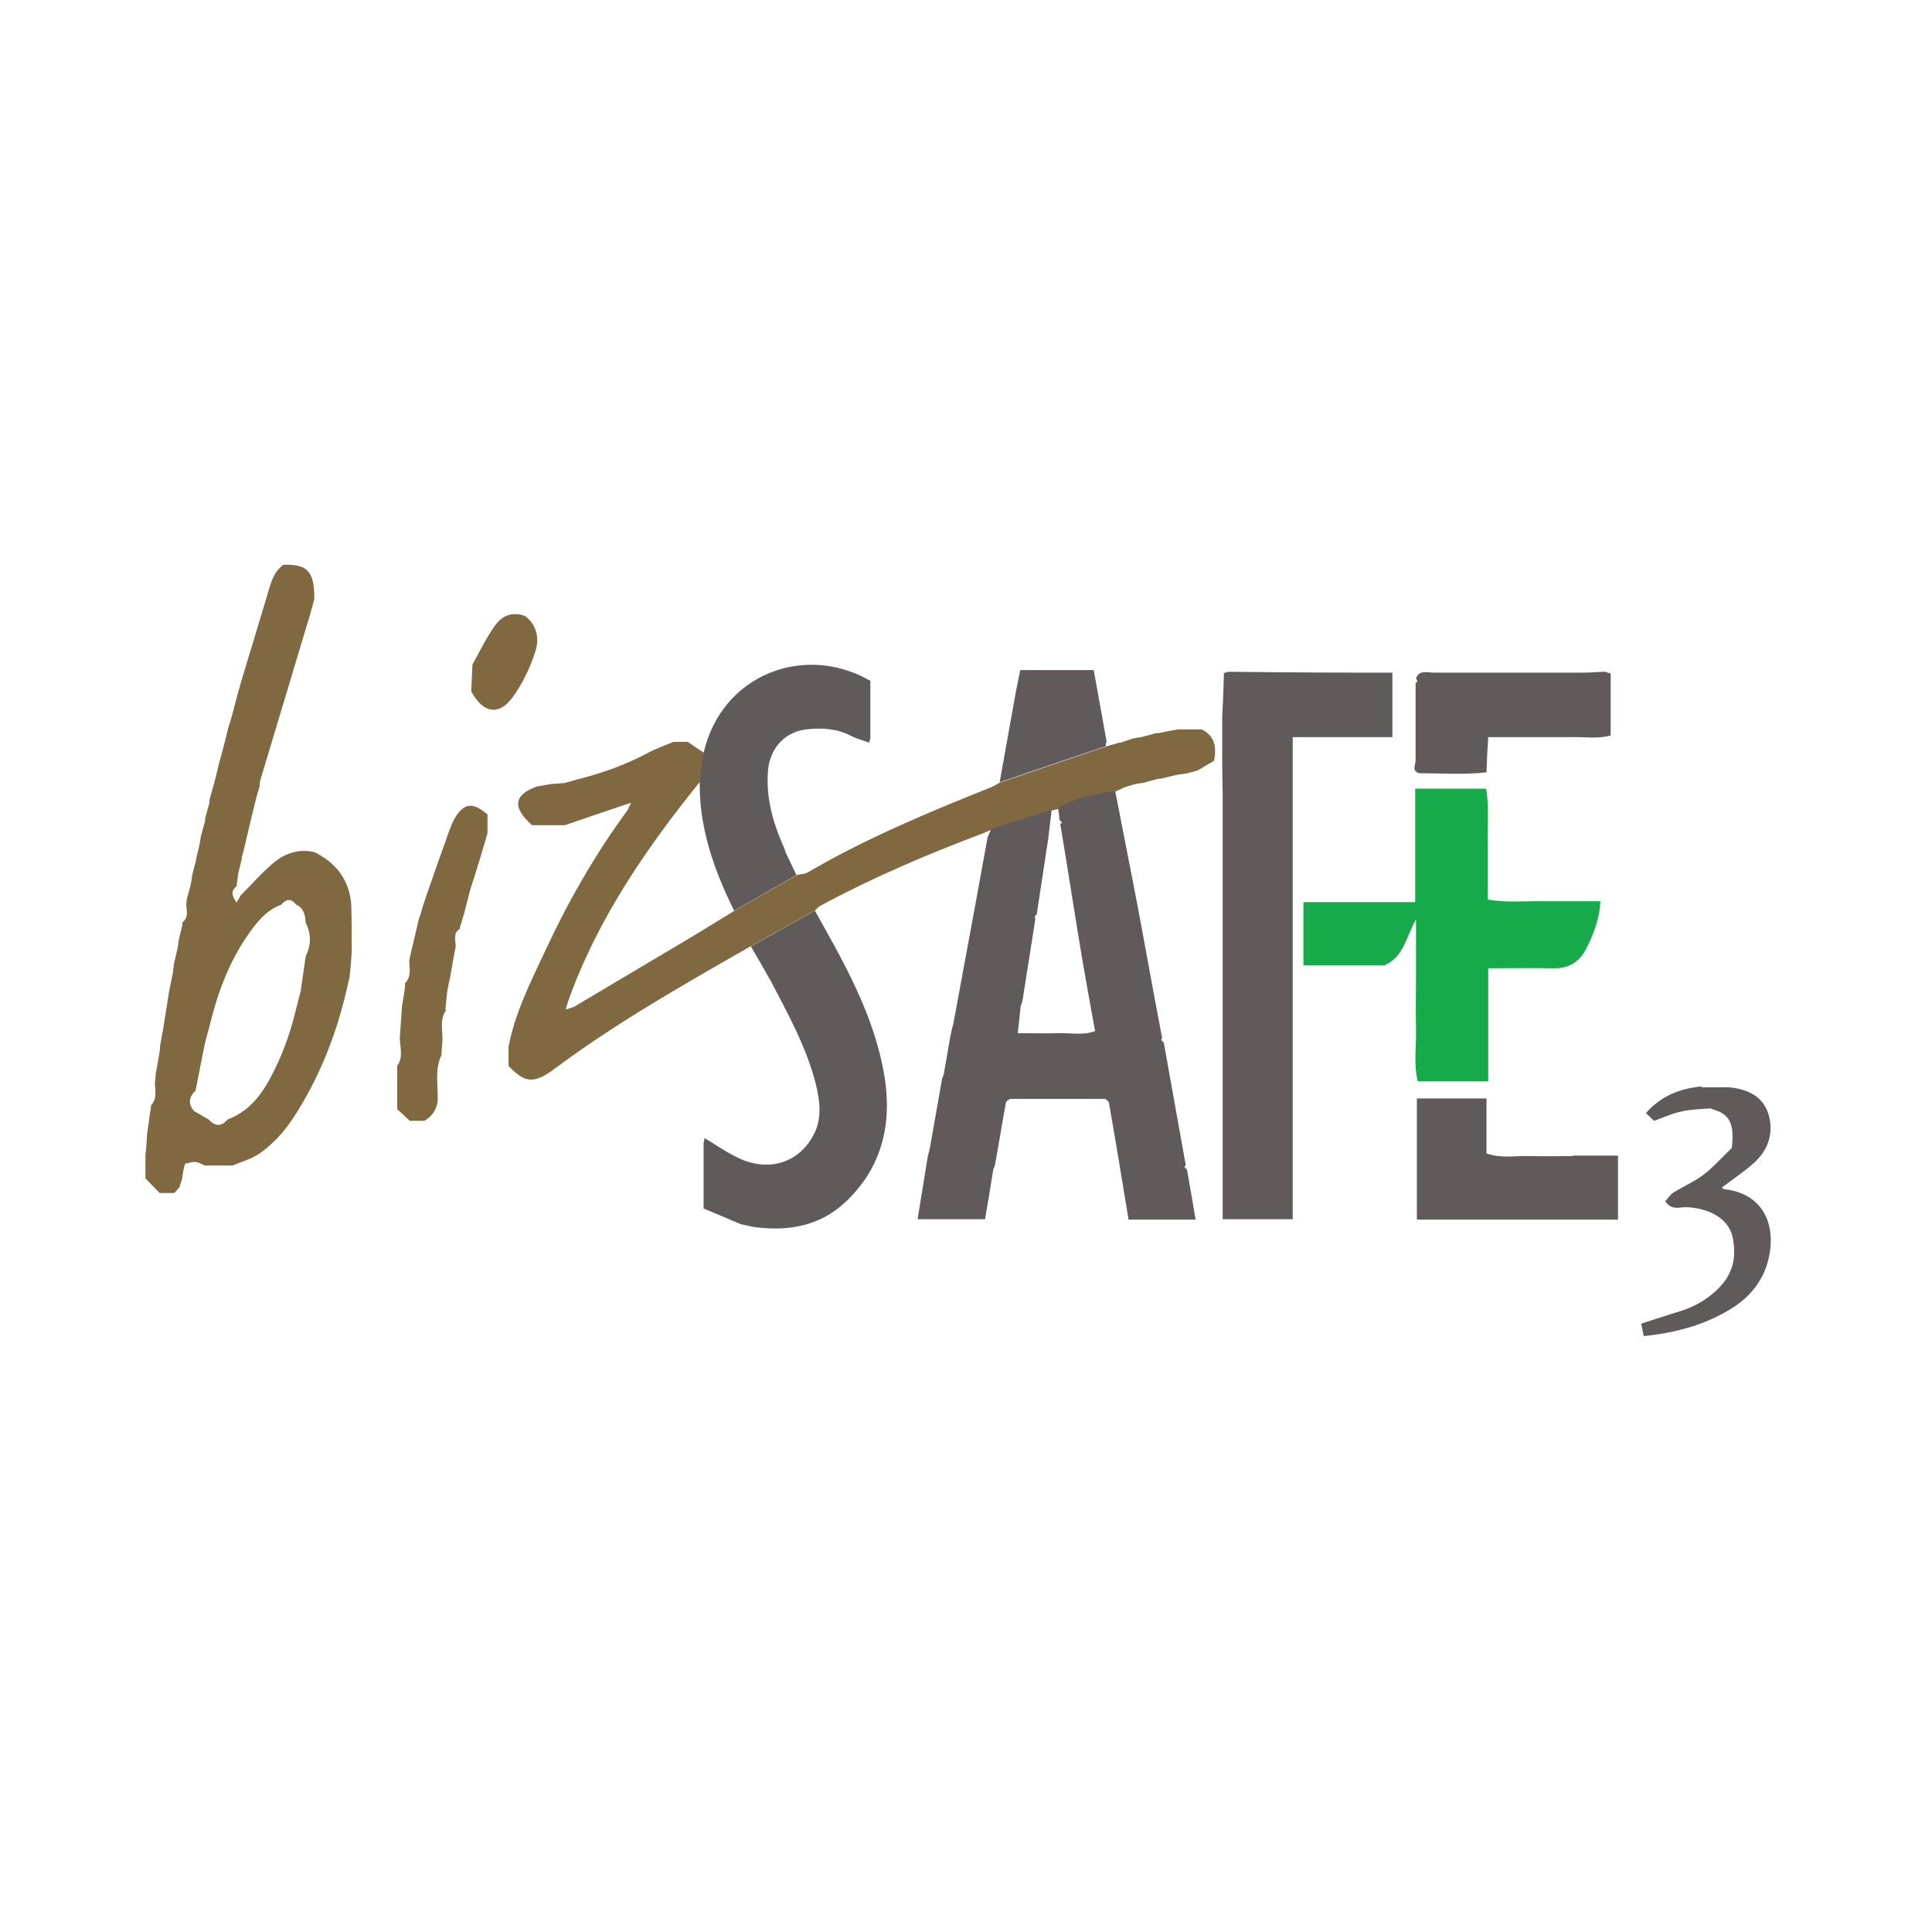
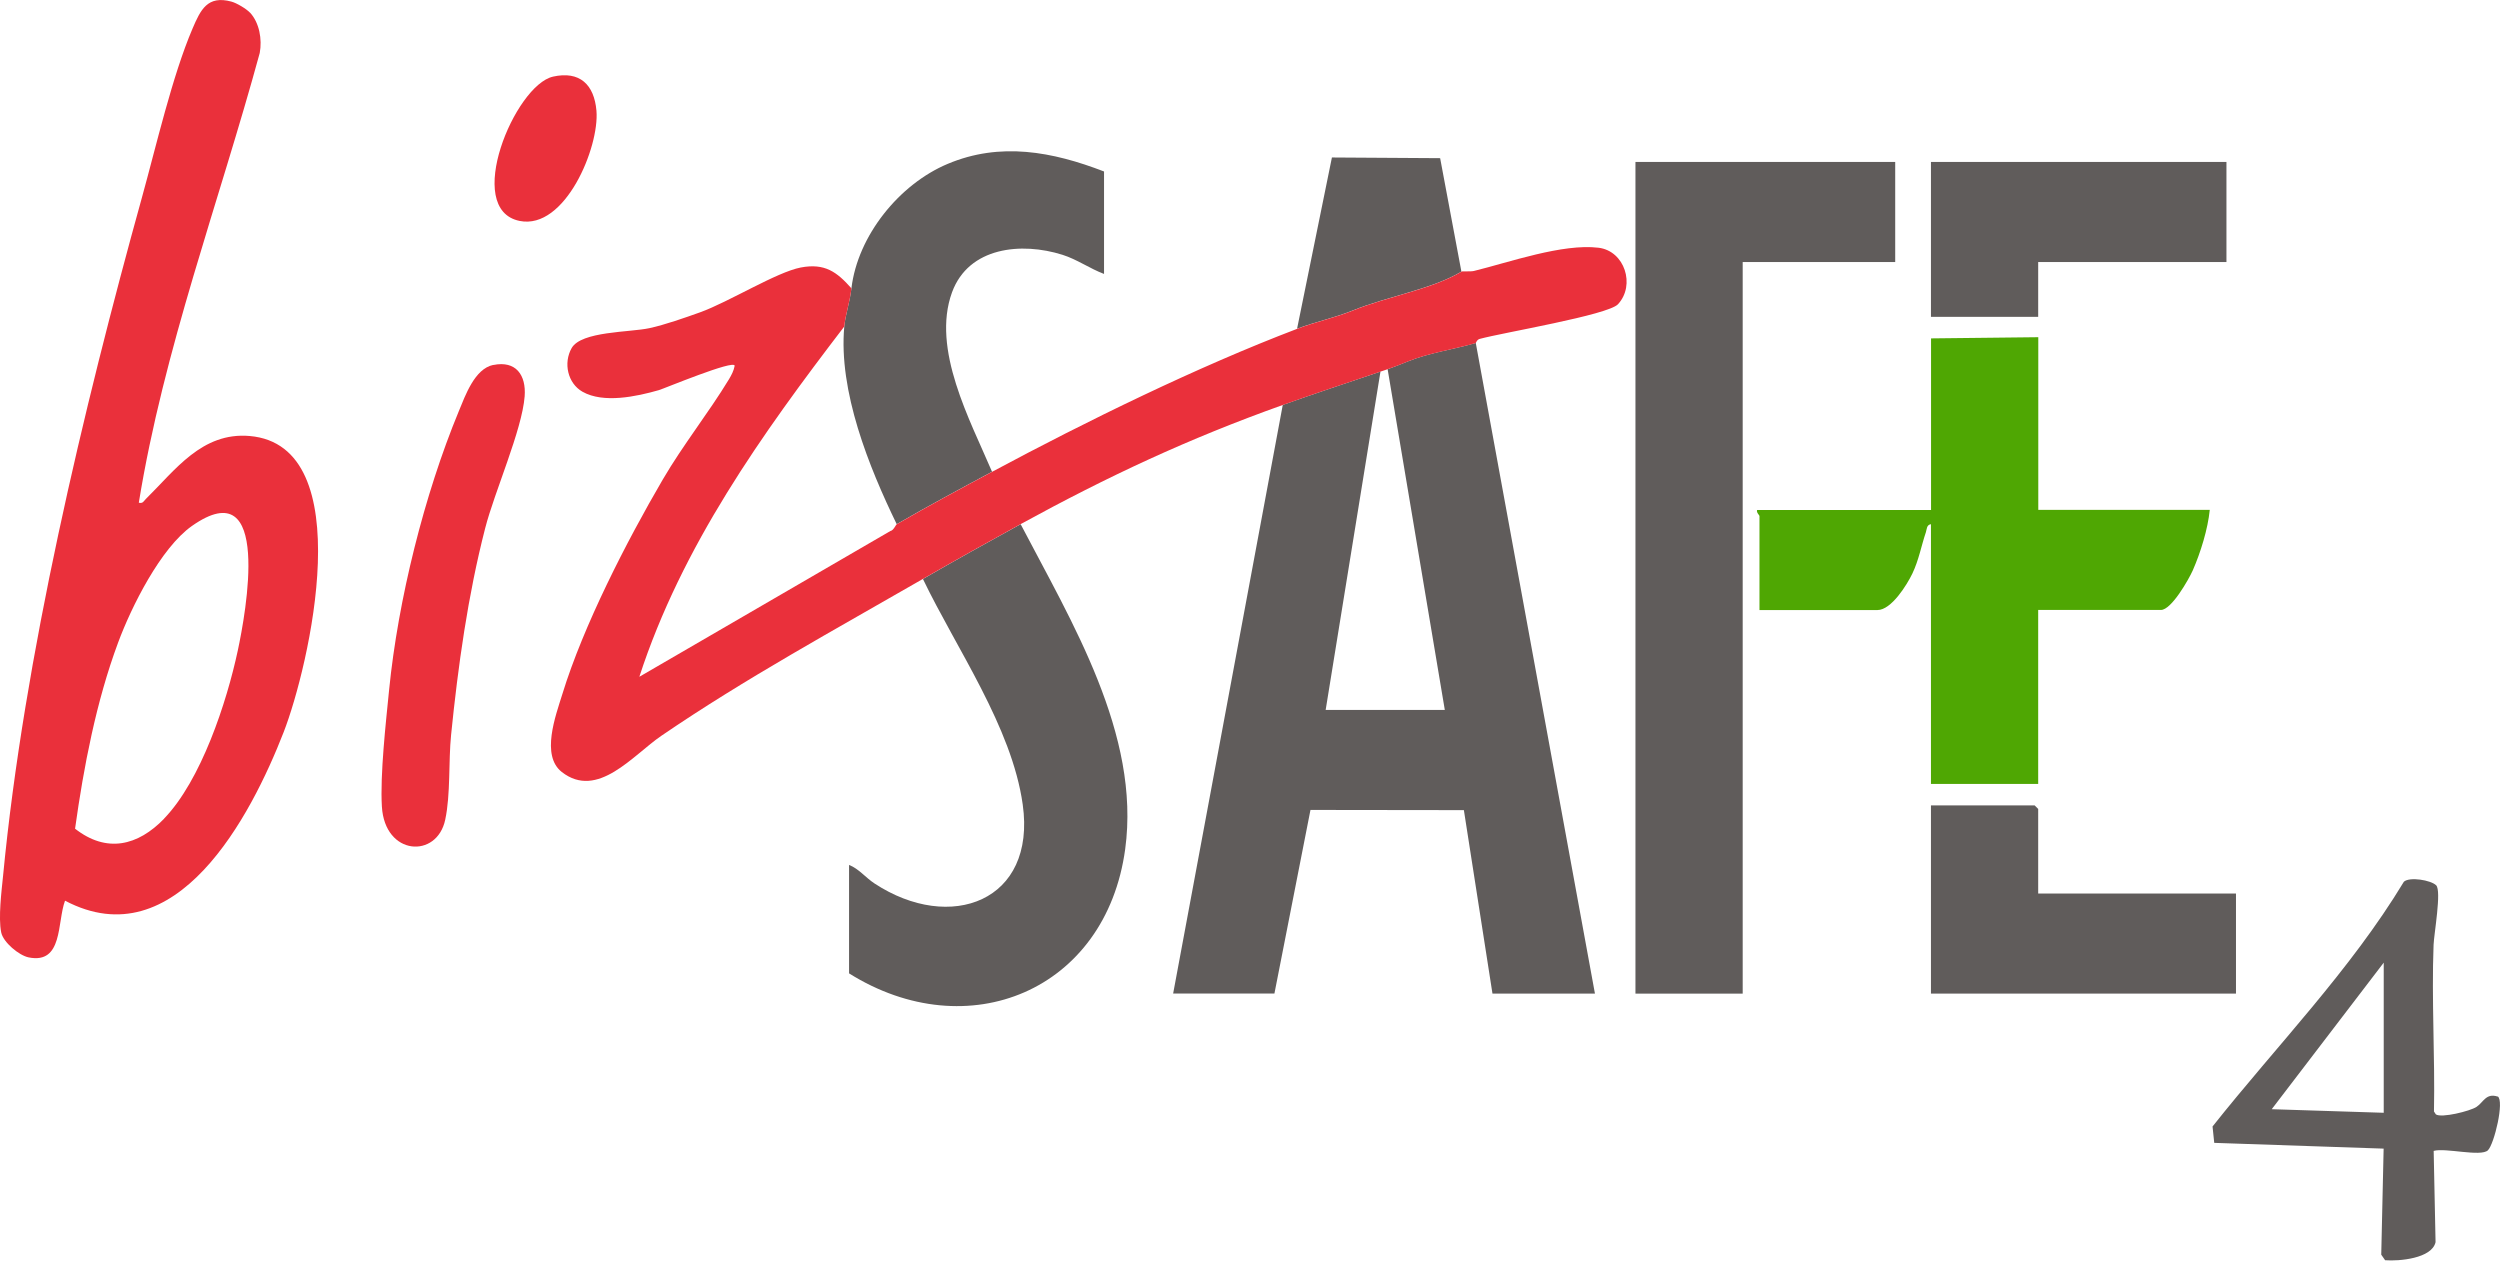
- <svg xmlns="http://www.w3.org/2000/svg" width="56" height="56" viewBox="0 0 56 56" fill="none">
-   <path d="M41.032 26.671C40.758 27.157 40.683 27.742 40.135 27.979H37.781V26.148H41.02V22.86H43.075C43.174 23.383 43.099 23.931 43.124 24.466C43.124 24.99 43.124 25.513 43.124 26.073C43.685 26.173 44.22 26.111 44.768 26.123C45.291 26.123 45.815 26.123 46.388 26.123C46.363 26.659 46.176 27.119 45.952 27.543C45.765 27.892 45.453 28.078 45.03 28.066C44.42 28.053 43.809 28.066 43.137 28.066V31.342H41.094C40.97 30.843 41.057 30.32 41.044 29.81C41.032 29.287 41.044 28.751 41.044 28.228C41.044 27.705 41.044 27.182 41.044 26.659L41.032 26.671Z" fill="#17AA4A" />
-   <path d="M30.508 23.483C29.922 23.669 29.337 23.856 28.752 24.043C28.665 24.081 28.577 24.118 28.49 24.155C26.871 24.765 25.289 25.438 23.77 26.26C23.72 26.285 23.67 26.347 23.633 26.385C23.01 26.733 22.4 27.07 21.777 27.418C19.834 28.527 17.879 29.635 16.073 30.98C15.487 31.416 15.213 31.404 14.74 30.893C14.74 30.706 14.74 30.52 14.74 30.345C14.927 29.349 15.388 28.452 15.811 27.543C16.471 26.123 17.256 24.753 18.19 23.483L18.29 23.271C18.215 23.296 18.128 23.321 18.053 23.346C17.493 23.532 16.932 23.732 16.372 23.919C16.06 23.919 15.736 23.919 15.425 23.919C14.84 23.408 14.89 23.034 15.562 22.798C15.699 22.773 15.849 22.748 15.986 22.723L16.359 22.698C16.496 22.661 16.633 22.623 16.758 22.586C17.443 22.412 18.115 22.175 18.751 21.839C19 21.702 19.261 21.614 19.523 21.502C19.66 21.502 19.797 21.502 19.934 21.502C20.096 21.614 20.258 21.727 20.419 21.826C20.382 22.1 20.345 22.362 20.307 22.636C18.738 24.579 17.318 26.634 16.471 29.013C16.446 29.1 16.422 29.174 16.397 29.262C16.471 29.237 16.558 29.212 16.633 29.187C17.53 28.651 18.439 28.116 19.336 27.58C19.996 27.194 20.644 26.796 21.291 26.397C21.889 26.048 22.5 25.712 23.097 25.363C23.197 25.338 23.322 25.338 23.409 25.289C25.09 24.305 26.884 23.557 28.689 22.835C28.789 22.798 28.889 22.735 28.976 22.686C29.997 22.337 31.018 21.988 32.052 21.639C32.177 21.602 32.314 21.565 32.438 21.527C32.476 21.527 32.513 21.527 32.55 21.502C32.65 21.465 32.75 21.44 32.849 21.403C32.924 21.39 32.999 21.378 33.086 21.365C33.223 21.328 33.36 21.291 33.497 21.253C33.534 21.253 33.584 21.253 33.622 21.241C33.808 21.203 33.983 21.166 34.17 21.141H34.83C35.178 21.316 35.278 21.602 35.191 22.05C35.066 22.125 34.88 22.237 34.705 22.337C34.568 22.374 34.431 22.412 34.294 22.436C34.207 22.436 34.132 22.461 34.045 22.474C33.908 22.511 33.771 22.536 33.634 22.573C33.597 22.573 33.559 22.573 33.522 22.586C33.385 22.623 33.248 22.661 33.111 22.698C33.036 22.698 32.949 22.723 32.874 22.735C32.775 22.76 32.675 22.798 32.588 22.823L32.351 22.935C31.791 23.047 31.23 23.122 30.732 23.433C30.67 23.445 30.595 23.47 30.533 23.483H30.508ZM5.349 33.733C5.449 33.721 5.561 33.671 5.661 33.683C5.76 33.683 5.847 33.745 5.935 33.783C6.209 33.783 6.47 33.783 6.744 33.783C7.006 33.671 7.28 33.596 7.504 33.447C7.977 33.123 8.338 32.687 8.637 32.189C9.297 31.117 9.746 29.972 10.032 28.751C10.07 28.614 10.095 28.465 10.132 28.328C10.157 28.078 10.182 27.829 10.194 27.58C10.194 27.132 10.194 26.683 10.182 26.235C10.132 25.513 9.746 25.015 9.123 24.703C8.675 24.591 8.276 24.728 7.952 24.99C7.604 25.276 7.305 25.625 6.981 25.949C6.943 26.011 6.919 26.061 6.856 26.16C6.707 25.949 6.694 25.824 6.856 25.687C6.869 25.563 6.894 25.438 6.906 25.314C6.943 25.177 6.968 25.04 7.006 24.902C7.006 24.865 7.006 24.815 7.031 24.778L7.13 24.367C7.23 23.931 7.33 23.508 7.442 23.072L7.529 22.785C7.529 22.723 7.529 22.648 7.554 22.586C8.039 20.979 8.513 19.385 8.998 17.778C9.036 17.641 9.073 17.504 9.111 17.367C9.111 16.57 8.924 16.346 8.214 16.371C7.952 16.558 7.865 16.844 7.778 17.143C7.516 18.015 7.255 18.887 6.993 19.746C6.956 19.883 6.919 20.02 6.881 20.145C6.831 20.319 6.794 20.494 6.744 20.668C6.707 20.805 6.669 20.942 6.62 21.079C6.57 21.291 6.52 21.502 6.458 21.727L6.346 22.137C6.296 22.349 6.246 22.573 6.184 22.785C6.146 22.922 6.109 23.059 6.072 23.184C6.072 23.221 6.072 23.271 6.059 23.308C6.022 23.445 5.984 23.582 5.947 23.719C5.947 23.757 5.947 23.794 5.935 23.831C5.897 23.968 5.86 24.105 5.822 24.242C5.81 24.317 5.798 24.404 5.785 24.479L5.685 24.89C5.685 24.89 5.685 24.977 5.661 25.015C5.623 25.152 5.586 25.289 5.561 25.426C5.561 25.5 5.536 25.587 5.524 25.662C5.486 25.799 5.449 25.936 5.411 26.073C5.411 26.111 5.411 26.16 5.399 26.198C5.399 26.385 5.486 26.584 5.287 26.733C5.287 26.771 5.287 26.82 5.274 26.858C5.237 26.995 5.212 27.132 5.175 27.281C5.175 27.369 5.15 27.443 5.137 27.53C5.1 27.668 5.075 27.817 5.038 27.954C5.038 28.029 5.013 28.116 5.013 28.191C4.976 28.377 4.938 28.552 4.901 28.739C4.851 29.087 4.789 29.424 4.739 29.772C4.702 29.959 4.677 30.134 4.639 30.32C4.639 30.407 4.627 30.482 4.614 30.569C4.577 30.756 4.552 30.943 4.515 31.117C4.515 31.205 4.502 31.279 4.49 31.366C4.49 31.591 4.565 31.84 4.378 32.039C4.378 32.077 4.378 32.114 4.365 32.164C4.328 32.388 4.303 32.624 4.266 32.849C4.253 33.06 4.241 33.26 4.216 33.471C4.216 33.696 4.216 33.92 4.216 34.156C4.353 34.293 4.49 34.443 4.627 34.58C4.764 34.58 4.913 34.58 5.05 34.58C5.1 34.53 5.15 34.468 5.2 34.418C5.225 34.318 5.262 34.231 5.287 34.132C5.287 34.044 5.312 33.97 5.324 33.882C5.337 33.82 5.349 33.77 5.374 33.708L5.349 33.733ZM5.661 31.64C5.76 31.167 5.847 30.681 5.947 30.208C5.984 30.071 6.022 29.934 6.059 29.797C6.283 28.863 6.595 27.979 7.13 27.182C7.392 26.796 7.678 26.397 8.152 26.223C8.301 26.048 8.438 26.036 8.587 26.223C8.812 26.322 8.849 26.534 8.861 26.746C9.023 27.07 9.023 27.393 8.861 27.717C8.812 28.066 8.762 28.402 8.712 28.751C8.675 28.888 8.637 29.025 8.6 29.174C8.426 29.922 8.176 30.632 7.803 31.304C7.529 31.802 7.168 32.238 6.595 32.45C6.42 32.662 6.234 32.649 6.047 32.45C5.91 32.363 5.76 32.288 5.623 32.201C5.449 32.002 5.474 31.815 5.648 31.628L5.661 31.64ZM12.909 29.262C12.922 29.1 12.947 28.925 12.959 28.764C12.984 28.627 13.009 28.477 13.046 28.34C13.096 28.041 13.146 27.742 13.208 27.443C13.208 27.256 13.121 27.045 13.333 26.92C13.333 26.883 13.333 26.833 13.358 26.796C13.383 26.696 13.42 26.596 13.445 26.509C13.495 26.297 13.557 26.086 13.607 25.874C13.644 25.737 13.681 25.612 13.731 25.475C13.868 25.04 14.005 24.591 14.13 24.155C14.13 23.968 14.13 23.794 14.13 23.607C13.706 23.246 13.457 23.271 13.196 23.694C13.121 23.806 13.084 23.931 13.034 24.043C12.772 24.778 12.511 25.513 12.262 26.248C12.224 26.385 12.187 26.522 12.137 26.646C12.05 27.045 11.95 27.431 11.863 27.829C11.863 28.054 11.938 28.303 11.739 28.502C11.739 28.539 11.739 28.589 11.739 28.627C11.714 28.813 11.676 29 11.651 29.187C11.626 29.486 11.614 29.772 11.589 30.071C11.589 30.345 11.701 30.632 11.514 30.893V32.151C11.626 32.251 11.751 32.363 11.876 32.487C12.012 32.487 12.162 32.487 12.299 32.487C12.523 32.363 12.648 32.176 12.685 31.927C12.71 31.479 12.585 31.018 12.797 30.582C12.797 30.457 12.81 30.333 12.822 30.208C12.847 29.897 12.722 29.561 12.934 29.274L12.909 29.262ZM13.669 20.058C14.005 20.668 14.454 20.755 14.852 20.22C15.139 19.833 15.363 19.36 15.512 18.899C15.637 18.526 15.575 18.115 15.213 17.853C14.84 17.716 14.541 17.853 14.342 18.14C14.092 18.488 13.906 18.887 13.694 19.261C13.681 19.535 13.669 19.808 13.657 20.082L13.669 20.058Z" fill="#806840" />
-   <path d="M32.326 22.935C32.5 23.832 32.675 24.716 32.849 25.613C33.036 26.572 33.21 27.531 33.385 28.49C33.484 29.025 33.584 29.561 33.684 30.084C33.684 30.096 33.659 30.121 33.659 30.134C33.671 30.171 33.709 30.196 33.733 30.221C33.945 31.404 34.157 32.587 34.369 33.77C34.369 33.783 34.331 33.808 34.331 33.82C34.356 33.845 34.381 33.883 34.406 33.907C34.493 34.381 34.568 34.842 34.655 35.352H32.712C32.525 34.219 32.339 33.073 32.139 31.94L32.04 31.852C31.118 31.852 30.196 31.852 29.275 31.852C29.237 31.877 29.2 31.902 29.163 31.927C29.05 32.538 28.951 33.16 28.839 33.77C28.826 33.82 28.801 33.858 28.789 33.907C28.714 34.381 28.639 34.842 28.552 35.34H26.597C26.697 34.717 26.796 34.107 26.896 33.496C26.921 33.409 26.946 33.322 26.958 33.247C27.07 32.587 27.195 31.927 27.307 31.267C27.319 31.217 27.344 31.18 27.357 31.13C27.419 30.769 27.481 30.42 27.543 30.059C27.568 29.934 27.593 29.81 27.631 29.685C27.842 28.54 28.054 27.394 28.266 26.248C28.39 25.588 28.502 24.928 28.627 24.267C28.664 24.193 28.689 24.118 28.727 24.031C29.312 23.844 29.897 23.657 30.483 23.47C30.445 23.757 30.421 24.031 30.383 24.317C30.271 25.052 30.159 25.787 30.047 26.522C30.022 26.522 29.997 26.534 29.997 26.547C29.997 26.584 29.997 26.609 30.009 26.646C29.885 27.431 29.76 28.228 29.636 29.013C29.623 29.063 29.611 29.1 29.586 29.15C29.561 29.399 29.536 29.648 29.499 29.947C29.935 29.947 30.308 29.959 30.67 29.947C31.031 29.934 31.392 30.022 31.741 29.885C31.616 29.187 31.492 28.527 31.38 27.867C31.155 26.534 30.956 25.214 30.732 23.881C30.744 23.881 30.769 23.857 30.782 23.844C30.757 23.819 30.732 23.794 30.707 23.757C30.707 23.645 30.682 23.533 30.67 23.421C31.168 23.109 31.728 23.035 32.289 22.922L32.326 22.935ZM35.477 19.51C35.465 19.921 35.452 20.319 35.427 20.73C35.427 20.768 35.427 20.817 35.427 20.855C35.427 20.942 35.427 21.029 35.427 21.116C35.427 21.241 35.427 21.378 35.427 21.503C35.427 21.689 35.427 21.864 35.427 22.05C35.427 22.138 35.427 22.225 35.427 22.312C35.427 22.549 35.44 22.798 35.44 23.035C35.44 26.97 35.44 30.893 35.44 34.829C35.44 35.004 35.44 35.165 35.44 35.34H37.47V21.366H40.359C40.359 21.017 40.359 20.705 40.359 20.407C40.359 20.108 40.359 19.809 40.359 19.497C40.011 19.497 39.749 19.497 39.488 19.497C38.192 19.497 36.897 19.485 35.602 19.472L35.465 19.51H35.477ZM22.312 28.378C22.823 29.361 23.371 30.333 23.645 31.416C23.757 31.865 23.819 32.326 23.645 32.762C23.259 33.658 22.35 34.007 21.416 33.571C21.067 33.409 20.756 33.185 20.419 32.986C20.419 33.036 20.407 33.073 20.394 33.123V35.028C20.743 35.178 21.055 35.302 21.366 35.439C21.403 35.452 21.453 35.477 21.49 35.489C21.64 35.514 21.789 35.564 21.939 35.576C22.885 35.688 23.77 35.527 24.492 34.854C25.563 33.858 25.862 32.587 25.638 31.205C25.351 29.449 24.48 27.929 23.62 26.397C22.997 26.746 22.387 27.082 21.764 27.431C21.951 27.755 22.138 28.066 22.312 28.39V28.378ZM22.761 24.654C22.424 23.906 22.188 23.146 22.263 22.312C22.325 21.677 22.761 21.204 23.384 21.141C23.819 21.091 24.255 21.116 24.666 21.328C24.828 21.415 25.027 21.465 25.202 21.527C25.202 21.478 25.214 21.44 25.227 21.39V19.734C23.334 18.638 20.918 19.535 20.394 21.826C20.357 22.1 20.32 22.362 20.282 22.636C20.257 23.981 20.693 25.214 21.279 26.397C21.877 26.049 22.487 25.712 23.085 25.363C22.973 25.127 22.86 24.89 22.748 24.654H22.761ZM45.59 33.509C45.167 33.509 44.756 33.521 44.345 33.509C43.934 33.496 43.523 33.584 43.087 33.434V31.84H41.069V35.352H46.898V33.496C46.425 33.496 46.014 33.496 45.59 33.496V33.509ZM49.314 31.491C48.692 31.553 48.144 31.765 47.708 32.264C47.795 32.351 47.87 32.413 47.944 32.488C48.231 32.388 48.48 32.264 48.754 32.214C49.028 32.151 49.302 32.151 49.576 32.127C49.626 32.139 49.663 32.164 49.713 32.176C50.236 32.338 50.248 32.737 50.199 33.272C49.962 33.496 49.7 33.795 49.402 34.032C49.128 34.244 48.804 34.381 48.505 34.568C48.405 34.63 48.343 34.742 48.268 34.817C48.455 35.103 48.692 34.979 48.903 34.991C49.588 35.028 50.124 35.352 50.224 35.875C50.323 36.361 50.261 36.834 49.912 37.233C49.588 37.607 49.177 37.856 48.704 38.005C48.331 38.117 47.969 38.242 47.571 38.366C47.596 38.503 47.62 38.59 47.645 38.727C48.605 38.628 49.476 38.391 50.261 37.881C50.697 37.594 51.021 37.208 51.195 36.722C51.544 35.676 51.22 34.605 49.974 34.468C49.95 34.468 49.925 34.431 49.912 34.418C50.211 34.194 50.523 33.982 50.797 33.746C51.232 33.372 51.419 32.886 51.27 32.326C51.108 31.765 50.647 31.566 50.111 31.516C49.85 31.516 49.588 31.516 49.327 31.516L49.314 31.491ZM32.077 21.503C31.952 20.805 31.828 20.108 31.703 19.423H29.573C29.524 19.659 29.486 19.846 29.449 20.033C29.287 20.917 29.138 21.789 28.976 22.673C29.997 22.325 31.018 21.976 32.052 21.627C32.052 21.577 32.052 21.54 32.077 21.503ZM46.549 19.472C46.325 19.472 46.114 19.497 45.889 19.497C44.445 19.497 43 19.497 41.555 19.497C41.368 19.497 41.144 19.41 41.044 19.659C41.057 19.697 41.082 19.721 41.082 19.759C41.082 19.759 41.044 19.784 41.032 19.796C41.032 20.544 41.032 21.291 41.032 22.038C41.032 22.175 40.907 22.337 41.132 22.412C41.779 22.412 42.427 22.462 43.087 22.387C43.099 22.026 43.112 21.714 43.137 21.366H44.357C44.756 21.366 45.142 21.366 45.541 21.366C45.927 21.353 46.313 21.428 46.686 21.316V19.522C46.686 19.522 46.599 19.497 46.562 19.485L46.549 19.472Z" fill="#605B5A" />
+ <svg xmlns="http://www.w3.org/2000/svg" id="Layer_1" data-name="Layer 1" viewBox="0 0 251.78 126.94">
+   <defs>
+     <style>
+       .cls-1 {
+         fill: #ea303b;
+       }
+ 
+       .cls-2 {
+         fill: #605c5b;
+       }
+ 
+       .cls-3 {
+         fill: #4fa703;
+       }
+     </style>
+   </defs>
+   <g>
+     <g>
+       <g>
+         <g>
+           <g>
+             <path class="cls-2" d="M147.19,27.35c-2.92,1.76-7.4,2.48-10.96,3.92-1.82.74-3.74,1.13-5.6,1.84l3.51-17.25,10.9.07,2.14,11.42Z" />
+             <path class="cls-2" d="M148.63,34.55l12,65.52h-10.32l-2.88-18.48-15.45-.02-3.63,18.49h-10.2l11.04-59.28c3.29-1.18,6.52-2.23,9.84-3.36l-5.52,34.08h12l-5.76-34.32c.7-.24,1.4-.53,2.08-.8,2.14-.86,4.52-1.18,6.8-1.84Z" />
+           </g>
+           <g>
+             <path class="cls-2" d="M102.79,52.79c5.11,9.8,12.1,21.17,10.53,32.73-1.94,14.25-15.84,20.01-27.81,12.51v-10.92c.97.37,1.68,1.29,2.57,1.87,7.63,5.01,16.3,1.81,14.92-7.96-1.1-7.82-6.68-15.69-10.05-22.71,3.21-1.85,6.61-3.75,9.84-5.52Z" />
+             <path class="cls-2" d="M85.75,29.03c.63-5.29,4.81-10.47,9.68-12.52,5.31-2.24,10.57-1.24,15.76.76v10.32c-1.43-.54-2.73-1.47-4.19-1.93-4.12-1.3-9.44-.8-11.12,3.78-2.09,5.73,1.82,12.87,4.03,18.07-3.27,1.75-6.42,3.44-9.6,5.28-2.8-5.76-5.88-13.4-5.28-19.92.11-1.19.54-2.32.72-3.84Z" />
+           </g>
+         </g>
+         <path class="cls-1" d="M49.68,36.76c2.29-.47,3.32,1.03,3.16,3.15-.26,3.4-3.04,9.62-3.98,13.3-1.74,6.76-2.73,13.87-3.43,20.81-.27,2.67-.04,5.96-.59,8.53-.83,3.95-6.09,3.65-6.38-1.32-.19-3.21.4-8.44.73-11.77.9-9.04,3.54-19.64,7.01-28.03.66-1.59,1.6-4.29,3.48-4.68Z" />
+         <path class="cls-1" d="M147.19,27.35c.08-.05.91.02,1.25-.06,3.58-.88,8.93-2.78,12.55-2.34,2.64.32,3.74,3.77,1.96,5.69-1.01,1.09-11.57,2.85-13.92,3.49-.3.08-.38.41-.41.42-2.28.66-4.66.98-6.8,1.84-.68.28-1.39.56-2.08.8-.24.08-.48.16-.72.24-3.32,1.13-6.55,2.18-9.84,3.36-9.54,3.41-17.57,7.17-26.4,12-3.23,1.77-6.63,3.67-9.84,5.52-8.84,5.1-17.88,10.02-26.33,15.79-2.86,1.95-6.43,6.46-10.03,3.65-2.12-1.66-.63-5.64.06-7.86,2.12-6.89,6.45-15.33,10.1-21.58,2.05-3.51,4.63-6.74,6.68-10.12.25-.42.48-.86.57-1.35,0-.67-7.14,2.31-7.63,2.45-2.27.65-5.59,1.36-7.7.16-1.49-.85-1.94-2.89-1.09-4.39.97-1.71,5.85-1.58,7.83-2.01,1.57-.34,3.58-1.05,5.12-1.6,2.88-1.04,7.71-4.05,10.13-4.51s3.64.45,5.1,2.1c-.18,1.52-.61,2.65-.72,3.84-8.3,10.84-16.37,22.14-20.64,35.28l25.28-14.68c.32-.05.54-.62.64-.68,3.18-1.84,6.33-3.53,9.6-5.28,9.53-5.11,20.7-10.58,30.72-14.4,1.85-.71,3.78-1.1,5.6-1.84,3.56-1.44,8.04-2.16,10.96-3.92Z" />
+       </g>
+       <path class="cls-1" d="M25.18,1.27c.95,1.03,1.23,2.7.98,4.06-4.11,15.08-9.67,29.83-12.18,45.3.42.1.48-.15.71-.38,2.95-2.89,5.64-6.75,10.45-6.34,11.2.96,5.98,23.25,3.43,29.82-3.3,8.48-10.82,22.88-22.02,16.98-.81,2.16-.18,6.42-3.67,5.71-.97-.2-2.56-1.52-2.76-2.52-.3-1.49.03-4.1.19-5.7,2.1-21.95,8.09-47.05,13.99-68.33,1.42-5.12,3.06-12.25,5.09-16.99.81-1.89,1.5-3.37,3.91-2.72.53.14,1.52.73,1.88,1.12ZM16.52,82.45c3.74-3.87,6.31-11.71,7.43-16.94.8-3.74,3.48-18.23-4.62-12.54-3.15,2.22-6.11,8.16-7.44,11.76-2.2,5.92-3.46,12.49-4.33,18.73,3.18,2.49,6.32,1.73,8.97-1.01Z" />
+     </g>
+     <g>
+       <polygon class="cls-2" points="190.87 16.31 190.87 26.39 175.51 26.39 175.51 100.07 164.71 100.07 164.71 16.31 190.87 16.31" />
+       <g>
+         <polygon class="cls-2" points="205.27 89.99 225.19 89.99 225.19 100.07 194.47 100.07 194.47 81.11 204.91 81.11 205.27 81.47 205.27 89.99" />
+         <polygon class="cls-2" points="224.23 16.31 224.23 26.39 205.27 26.39 205.27 31.91 194.47 31.91 194.47 16.31 224.23 16.31" />
+         <path class="cls-3" d="M205.27,51.35h17.28c-.19,1.92-.92,4.29-1.71,6.09-.41.92-2.15,3.99-3.21,3.99h-12.36v17.52h-10.8v-26.16c-.44.07-.41.49-.51.81-.47,1.39-.7,2.77-1.36,4.16-.55,1.15-2.12,3.68-3.52,3.68h-11.88v-9.48c0-.07-.33-.34-.24-.6h17.52v-17.28l10.8-.12v17.4Z" />
+       </g>
+     </g>
+   </g>
+   <path class="cls-2" d="M251.55,110.42c.69.44-.35,4.81-.99,5.43-.71.68-4.3-.28-5.46.06l.19,9.19c-.37,1.65-3.68,1.93-5.08,1.82l-.39-.56.24-10.68-17.06-.58-.17-1.65c6.45-8.13,13.86-15.7,19.27-24.65.58-.52,2.72-.16,3.25.36.56.55-.22,4.91-.26,6-.21,5.57.15,11.2.04,16.78l.19.29c.55.39,3.43-.32,4.09-.75.7-.46.96-1.43,2.14-1.04ZM240.07,112.07v-15.12l-11.28,14.76,11.28.36Z" />
+   <path class="cls-1" d="M55.68,7.72c2.71-.61,4.16.8,4.39,3.43.31,3.67-3.16,12.03-7.74,11.1-5.71-1.16-.47-13.67,3.36-14.53Z" />
</svg>
